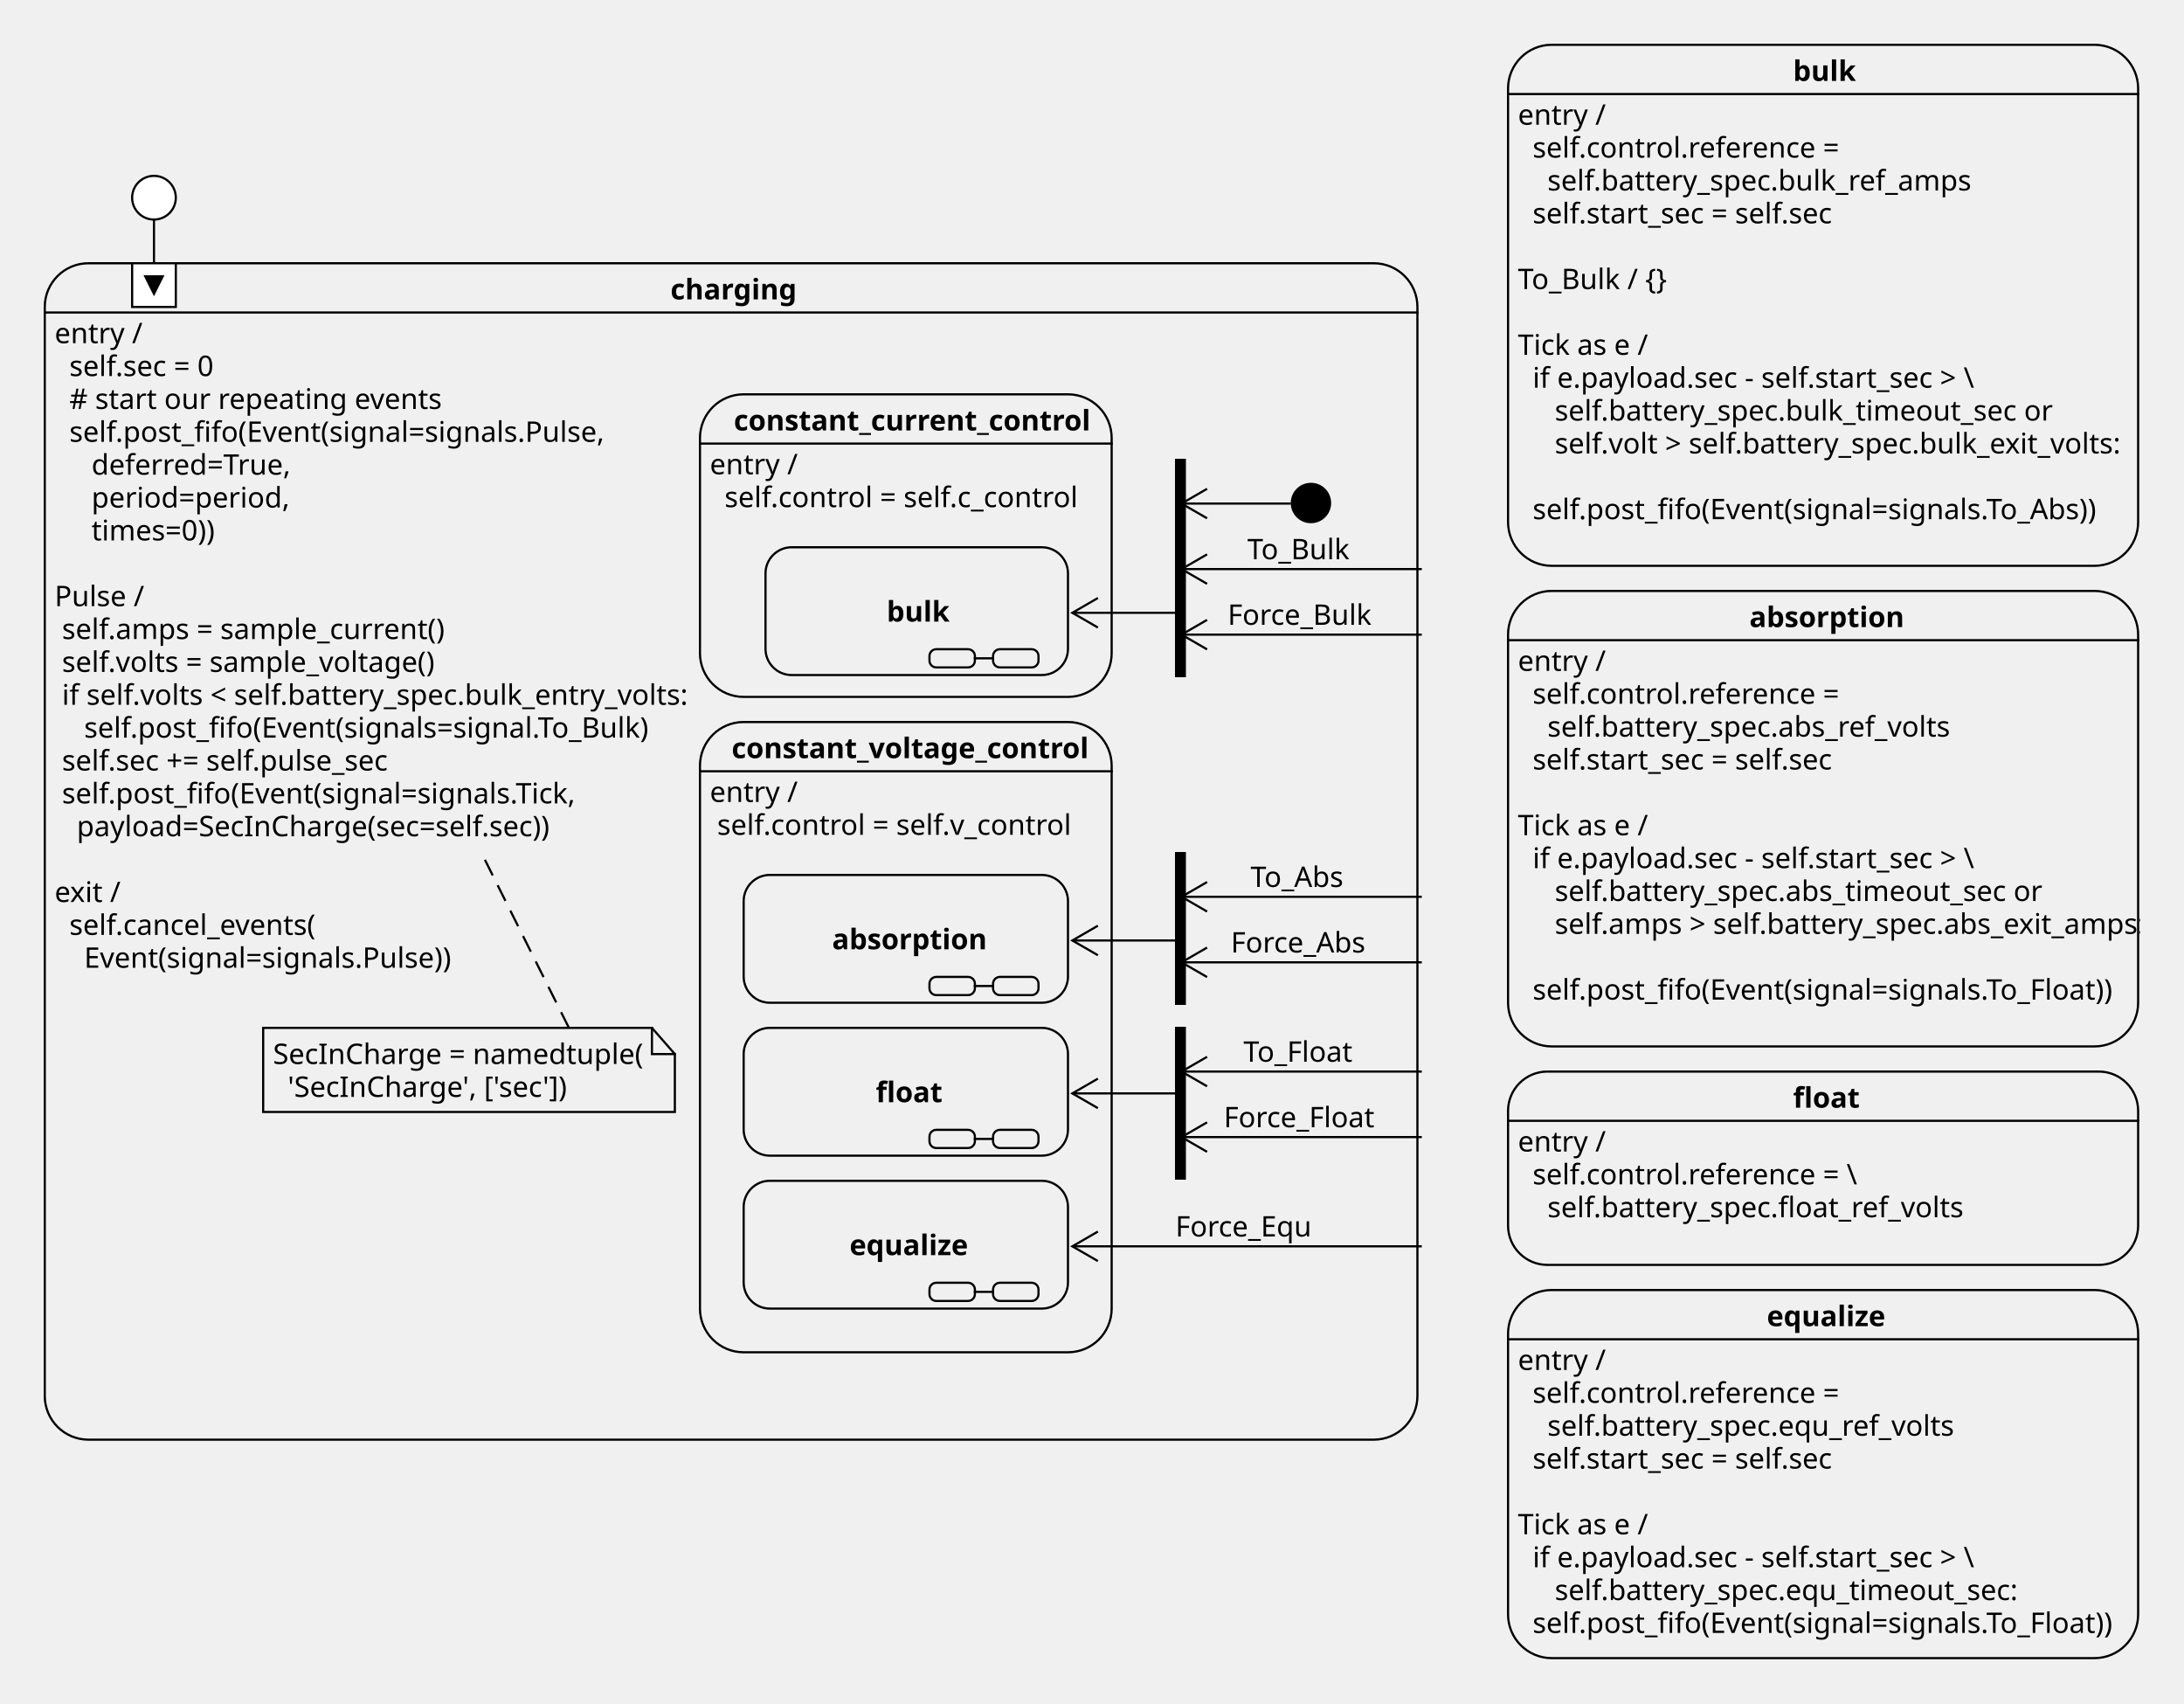
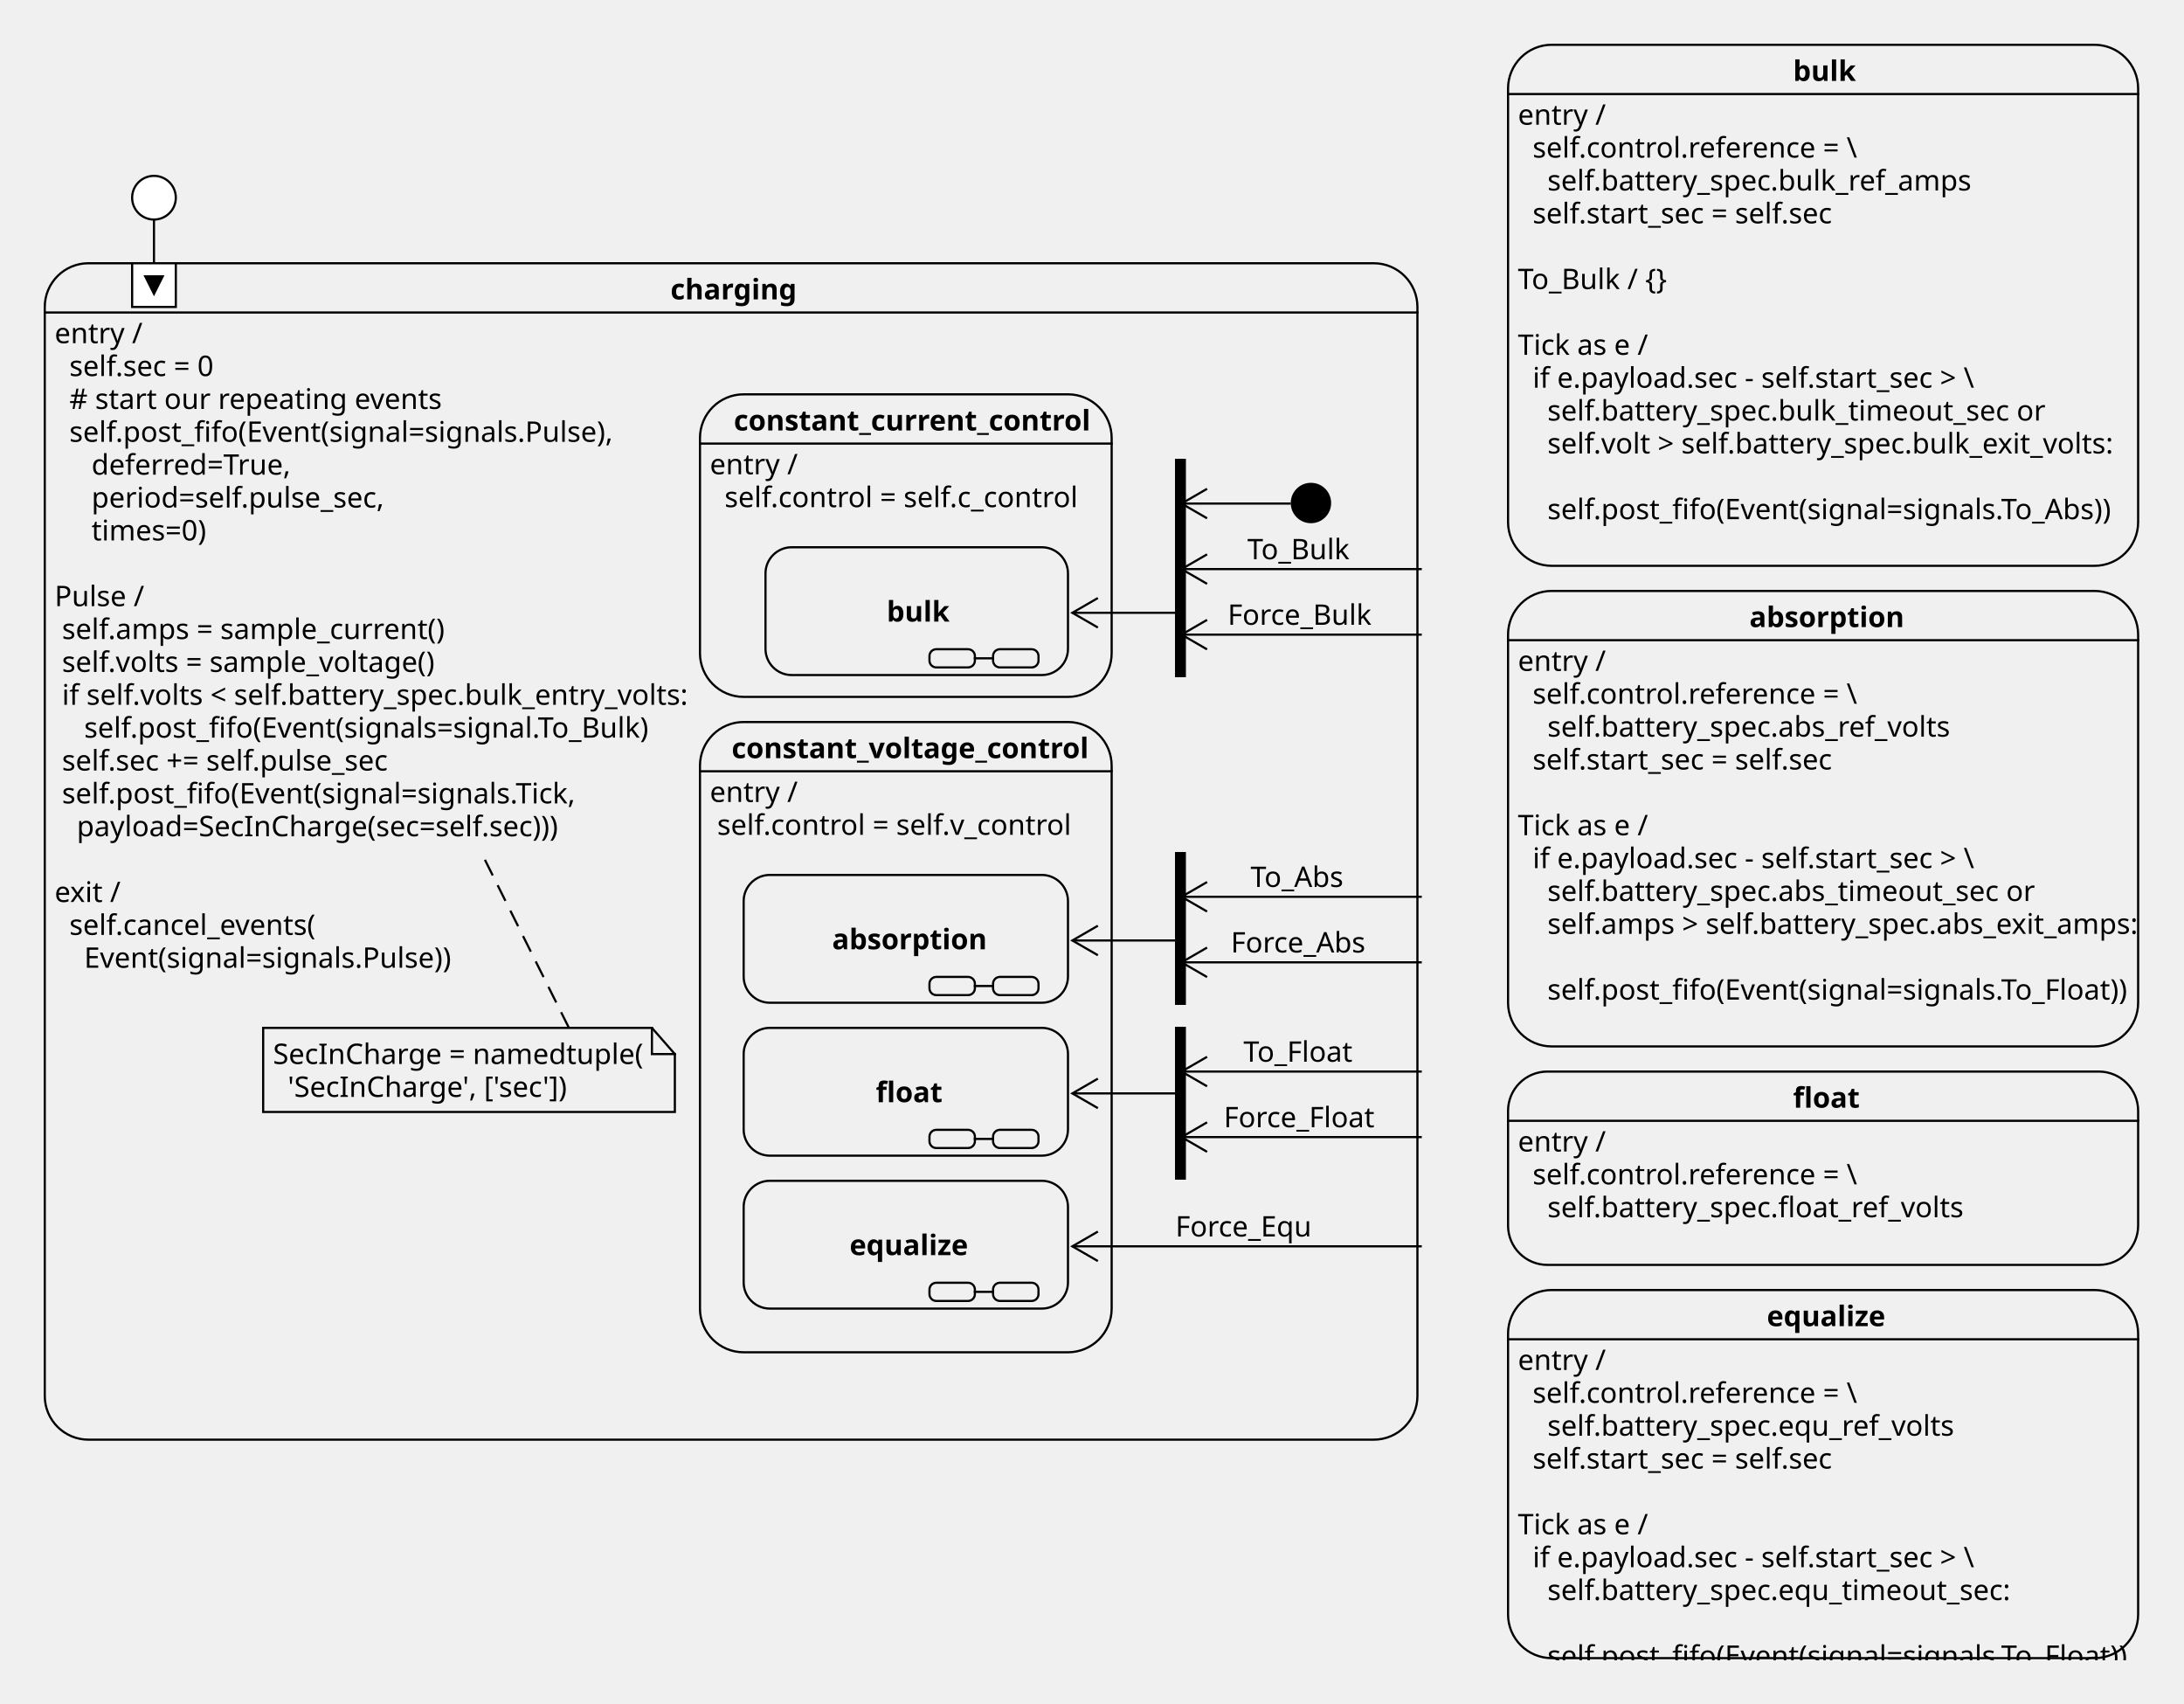
<svg xmlns="http://www.w3.org/2000/svg" fill-opacity="1" color-rendering="auto" color-interpolation="auto" text-rendering="auto" stroke="black" stroke-linecap="square" width="1000" stroke-miterlimit="10" shape-rendering="auto" stroke-opacity="1" fill="black" stroke-dasharray="none" font-weight="normal" stroke-width="1" viewBox="-20 -20 1000 780" height="780" font-family="'Dialog'" font-style="normal" stroke-linejoin="miter" font-size="12px" stroke-dashoffset="0" image-rendering="auto">
  <defs id="genericDefs" />
  <g>
    <defs id="defs1">
      <clipPath clipPathUnits="userSpaceOnUse" id="clipPath1">
        <path d="M0 0 L2147483647 0 L2147483647 2147483647 L0 2147483647 L0 0 Z" />
      </clipPath>
      <clipPath clipPathUnits="userSpaceOnUse" id="clipPath2">
        <path d="M0 0 L0 170 L290 170 L290 0 Z" />
      </clipPath>
      <clipPath clipPathUnits="userSpaceOnUse" id="clipPath3">
        <path d="M0 0 L0 90 L290 90 L290 0 Z" />
      </clipPath>
      <clipPath clipPathUnits="userSpaceOnUse" id="clipPath4">
        <path d="M0 0 L0 210 L290 210 L290 0 Z" />
      </clipPath>
      <clipPath clipPathUnits="userSpaceOnUse" id="clipPath5">
        <path d="M0 0 L0 240 L290 240 L290 0 Z" />
      </clipPath>
      <clipPath clipPathUnits="userSpaceOnUse" id="clipPath6">
        <path d="M0 0 L0 60 L150 60 L150 0 Z" />
      </clipPath>
      <clipPath clipPathUnits="userSpaceOnUse" id="clipPath7">
        <path d="M0 0 L0 60 L140 60 L140 0 Z" />
      </clipPath>
      <clipPath clipPathUnits="userSpaceOnUse" id="clipPath8">
        <path d="M0 0 L0 290 L190 290 L190 0 Z" />
      </clipPath>
      <clipPath clipPathUnits="userSpaceOnUse" id="clipPath9">
        <path d="M0 0 L0 140 L190 140 L190 0 Z" />
      </clipPath>
      <clipPath clipPathUnits="userSpaceOnUse" id="clipPath10">
        <path d="M0 0 L0 540 L630 540 L630 0 Z" />
      </clipPath>
      <clipPath clipPathUnits="userSpaceOnUse" id="clipPath11">
        <path d="M0 0 L0 110 L70 110 L70 0 Z" />
      </clipPath>
      <clipPath clipPathUnits="userSpaceOnUse" id="clipPath12">
        <path d="M0 0 L0 40 L190 40 L190 0 Z" />
      </clipPath>
      <clipPath clipPathUnits="userSpaceOnUse" id="clipPath13">
        <path d="M0 0 L0 30 L80 30 L80 0 Z" />
      </clipPath>
      <clipPath clipPathUnits="userSpaceOnUse" id="clipPath14">
        <path d="M0 0 L0 70 L20 70 L20 0 Z" />
      </clipPath>
      <clipPath clipPathUnits="userSpaceOnUse" id="clipPath15">
        <path d="M0 0 L0 100 L20 100 L20 0 Z" />
      </clipPath>
      <clipPath clipPathUnits="userSpaceOnUse" id="clipPath16">
        <path d="M0 0 L0 40 L140 40 L140 0 Z" />
      </clipPath>
      <clipPath clipPathUnits="userSpaceOnUse" id="clipPath17">
        <path d="M0 0 L0 70 L30 70 L30 0 Z" />
      </clipPath>
      <clipPath clipPathUnits="userSpaceOnUse" id="clipPath18">
        <path d="M0 0 L0 20 L20 20 L20 0 Z" />
      </clipPath>
    </defs>
    <g fill="rgb(255,255,255)" fill-opacity="0" transform="translate(670,570)" stroke-opacity="0" stroke="rgb(255,255,255)">
      <rect x="0.5" y="0.5" clip-path="url(#clipPath2)" width="288.5" rx="20" ry="20" height="168.5" stroke="none" />
    </g>
    <g transform="translate(670,570)">
      <rect x="0.5" y="0.5" clip-path="url(#clipPath2)" fill="none" width="288.5" rx="20" ry="20" height="168.5" />
      <text x="119" font-size="13px" y="17.047" clip-path="url(#clipPath2)" font-family="sans-serif" stroke="none" font-weight="bold" xml:space="preserve">equalize</text>
      <path fill="none" d="M1 23.047 L289 23.047" clip-path="url(#clipPath2)" />
      <text x="5" font-size="13px" y="37.094" clip-path="url(#clipPath2)" font-family="sans-serif" stroke="none" xml:space="preserve">entry /</text>
-       <text x="5" font-size="13px" y="52.141" clip-path="url(#clipPath2)" font-family="sans-serif" stroke="none" xml:space="preserve">  self.control.reference =</text>
+       <text x="5" font-size="13px" y="52.141" clip-path="url(#clipPath2)" font-family="sans-serif" stroke="none" xml:space="preserve">  self.control.reference = \</text>
      <text x="5" font-size="13px" y="67.188" clip-path="url(#clipPath2)" font-family="sans-serif" stroke="none" xml:space="preserve">    self.battery_spec.equ_ref_volts</text>
      <text x="5" font-size="13px" y="82.234" clip-path="url(#clipPath2)" font-family="sans-serif" stroke="none" xml:space="preserve">  self.start_sec = self.sec</text>
      <text x="5" font-size="13px" y="112.328" clip-path="url(#clipPath2)" font-family="sans-serif" stroke="none" xml:space="preserve">Tick as e /</text>
      <text x="5" font-size="13px" y="127.375" clip-path="url(#clipPath2)" font-family="sans-serif" stroke="none" xml:space="preserve">  if e.payload.sec - self.start_sec &gt; \</text>
-       <text x="5" font-size="13px" y="142.422" clip-path="url(#clipPath2)" font-family="sans-serif" stroke="none" xml:space="preserve">     self.battery_spec.equ_timeout_sec:</text>
-       <text x="5" font-size="13px" y="157.469" clip-path="url(#clipPath2)" font-family="sans-serif" stroke="none" xml:space="preserve">  self.post_fifo(Event(signal=signals.To_Float))</text>
-       <text x="5" font-size="13px" y="172.516" clip-path="url(#clipPath2)" font-family="sans-serif" stroke="none" xml:space="preserve">	  </text>
+       <text x="5" font-size="13px" y="142.422" clip-path="url(#clipPath2)" font-family="sans-serif" stroke="none" xml:space="preserve">    self.battery_spec.equ_timeout_sec:</text>
+       <text x="5" font-size="13px" y="157.469" clip-path="url(#clipPath2)" font-family="sans-serif" stroke="none" xml:space="preserve">     </text>
+       <text x="5" font-size="13px" y="172.516" clip-path="url(#clipPath2)" font-family="sans-serif" stroke="none" xml:space="preserve">    self.post_fifo(Event(signal=signals.To_Float))</text>
+       <text x="5" font-size="13px" y="187.562" clip-path="url(#clipPath2)" font-family="sans-serif" stroke="none" xml:space="preserve">	  </text>
    </g>
    <g fill="rgb(255,255,255)" fill-opacity="0" transform="translate(670,470)" stroke-opacity="0" stroke="rgb(255,255,255)">
      <rect x="0.5" y="0.5" clip-path="url(#clipPath3)" width="288.5" rx="18" ry="18" height="88.5" stroke="none" />
    </g>
    <g transform="translate(670,470)">
      <rect x="0.5" y="0.5" clip-path="url(#clipPath3)" fill="none" width="288.5" rx="18" ry="18" height="88.5" />
      <text x="131" font-size="13px" y="17.047" clip-path="url(#clipPath3)" font-family="sans-serif" stroke="none" font-weight="bold" xml:space="preserve">float</text>
      <path fill="none" d="M1 23.047 L289 23.047" clip-path="url(#clipPath3)" />
      <text x="5" font-size="13px" y="37.094" clip-path="url(#clipPath3)" font-family="sans-serif" stroke="none" xml:space="preserve">entry /</text>
      <text x="5" font-size="13px" y="52.141" clip-path="url(#clipPath3)" font-family="sans-serif" stroke="none" xml:space="preserve">  self.control.reference = \</text>
      <text x="5" font-size="13px" y="67.188" clip-path="url(#clipPath3)" font-family="sans-serif" stroke="none" xml:space="preserve">    self.battery_spec.float_ref_volts</text>
      <text x="5" font-size="13px" y="82.234" clip-path="url(#clipPath3)" font-family="sans-serif" stroke="none" xml:space="preserve">  </text>
    </g>
    <g fill="rgb(255,255,255)" fill-opacity="0" transform="translate(670,250)" stroke-opacity="0" stroke="rgb(255,255,255)">
      <rect x="0.5" y="0.5" clip-path="url(#clipPath4)" width="288.5" rx="20" ry="20" height="208.5" stroke="none" />
    </g>
    <g transform="translate(670,250)">
      <rect x="0.5" y="0.5" clip-path="url(#clipPath4)" fill="none" width="288.5" rx="20" ry="20" height="208.5" />
      <text x="111" font-size="13px" y="17.047" clip-path="url(#clipPath4)" font-family="sans-serif" stroke="none" font-weight="bold" xml:space="preserve">absorption</text>
      <path fill="none" d="M1 23.047 L289 23.047" clip-path="url(#clipPath4)" />
      <text x="5" font-size="13px" y="37.094" clip-path="url(#clipPath4)" font-family="sans-serif" stroke="none" xml:space="preserve">entry /</text>
-       <text x="5" font-size="13px" y="52.141" clip-path="url(#clipPath4)" font-family="sans-serif" stroke="none" xml:space="preserve">  self.control.reference =</text>
+       <text x="5" font-size="13px" y="52.141" clip-path="url(#clipPath4)" font-family="sans-serif" stroke="none" xml:space="preserve">  self.control.reference = \</text>
      <text x="5" font-size="13px" y="67.188" clip-path="url(#clipPath4)" font-family="sans-serif" stroke="none" xml:space="preserve">    self.battery_spec.abs_ref_volts</text>
      <text x="5" font-size="13px" y="82.234" clip-path="url(#clipPath4)" font-family="sans-serif" stroke="none" xml:space="preserve">  self.start_sec = self.sec</text>
      <text x="5" font-size="13px" y="112.328" clip-path="url(#clipPath4)" font-family="sans-serif" stroke="none" xml:space="preserve">Tick as e /</text>
      <text x="5" font-size="13px" y="127.375" clip-path="url(#clipPath4)" font-family="sans-serif" stroke="none" xml:space="preserve">  if e.payload.sec - self.start_sec &gt; \</text>
-       <text x="5" font-size="13px" y="142.422" clip-path="url(#clipPath4)" font-family="sans-serif" stroke="none" xml:space="preserve">     self.battery_spec.abs_timeout_sec or</text>
-       <text x="5" font-size="13px" y="157.469" clip-path="url(#clipPath4)" font-family="sans-serif" stroke="none" xml:space="preserve">     self.amps &gt; self.battery_spec.abs_exit_amps:</text>
+       <text x="5" font-size="13px" y="142.422" clip-path="url(#clipPath4)" font-family="sans-serif" stroke="none" xml:space="preserve">    self.battery_spec.abs_timeout_sec or</text>
+       <text x="5" font-size="13px" y="157.469" clip-path="url(#clipPath4)" font-family="sans-serif" stroke="none" xml:space="preserve">    self.amps &gt; self.battery_spec.abs_exit_amps:</text>
      <text x="5" font-size="13px" y="172.516" clip-path="url(#clipPath4)" font-family="sans-serif" stroke="none" xml:space="preserve">     </text>
-       <text x="5" font-size="13px" y="187.562" clip-path="url(#clipPath4)" font-family="sans-serif" stroke="none" xml:space="preserve">  self.post_fifo(Event(signal=signals.To_Float))</text>
+       <text x="5" font-size="13px" y="187.562" clip-path="url(#clipPath4)" font-family="sans-serif" stroke="none" xml:space="preserve">    self.post_fifo(Event(signal=signals.To_Float))</text>
      <text x="5" font-size="13px" y="202.609" clip-path="url(#clipPath4)" font-family="sans-serif" stroke="none" xml:space="preserve">	  </text>
    </g>
    <g fill="rgb(255,255,255)" fill-opacity="0" transform="translate(670,0)" stroke-opacity="0" stroke="rgb(255,255,255)">
      <rect x="0.5" y="0.5" clip-path="url(#clipPath5)" width="288.5" rx="20" ry="20" height="238.5" stroke="none" />
    </g>
    <g transform="translate(670,0)">
      <rect x="0.5" y="0.5" clip-path="url(#clipPath5)" fill="none" width="288.5" rx="20" ry="20" height="238.5" />
      <text x="131" font-size="13px" y="17.047" clip-path="url(#clipPath5)" font-family="sans-serif" stroke="none" font-weight="bold" xml:space="preserve">bulk</text>
      <path fill="none" d="M1 23.047 L289 23.047" clip-path="url(#clipPath5)" />
      <text x="5" font-size="13px" y="37.094" clip-path="url(#clipPath5)" font-family="sans-serif" stroke="none" xml:space="preserve">entry /</text>
-       <text x="5" font-size="13px" y="52.141" clip-path="url(#clipPath5)" font-family="sans-serif" stroke="none" xml:space="preserve">  self.control.reference =</text>
+       <text x="5" font-size="13px" y="52.141" clip-path="url(#clipPath5)" font-family="sans-serif" stroke="none" xml:space="preserve">  self.control.reference = \</text>
      <text x="5" font-size="13px" y="67.188" clip-path="url(#clipPath5)" font-family="sans-serif" stroke="none" xml:space="preserve">    self.battery_spec.bulk_ref_amps</text>
      <text x="5" font-size="13px" y="82.234" clip-path="url(#clipPath5)" font-family="sans-serif" stroke="none" xml:space="preserve">  self.start_sec = self.sec</text>
      <text x="5" font-size="13px" y="112.328" clip-path="url(#clipPath5)" font-family="sans-serif" stroke="none" xml:space="preserve">To_Bulk / {}</text>
      <text x="5" font-size="13px" y="142.422" clip-path="url(#clipPath5)" font-family="sans-serif" stroke="none" xml:space="preserve">Tick as e /</text>
      <text x="5" font-size="13px" y="157.469" clip-path="url(#clipPath5)" font-family="sans-serif" stroke="none" xml:space="preserve">  if e.payload.sec - self.start_sec &gt; \</text>
-       <text x="5" font-size="13px" y="172.516" clip-path="url(#clipPath5)" font-family="sans-serif" stroke="none" xml:space="preserve">     self.battery_spec.bulk_timeout_sec or</text>
-       <text x="5" font-size="13px" y="187.562" clip-path="url(#clipPath5)" font-family="sans-serif" stroke="none" xml:space="preserve">     self.volt &gt; self.battery_spec.bulk_exit_volts:</text>
+       <text x="5" font-size="13px" y="172.516" clip-path="url(#clipPath5)" font-family="sans-serif" stroke="none" xml:space="preserve">    self.battery_spec.bulk_timeout_sec or</text>
+       <text x="5" font-size="13px" y="187.562" clip-path="url(#clipPath5)" font-family="sans-serif" stroke="none" xml:space="preserve">    self.volt &gt; self.battery_spec.bulk_exit_volts:</text>
      <text x="5" font-size="13px" y="202.609" clip-path="url(#clipPath5)" font-family="sans-serif" stroke="none" xml:space="preserve">     </text>
-       <text x="5" font-size="13px" y="217.656" clip-path="url(#clipPath5)" font-family="sans-serif" stroke="none" xml:space="preserve">  self.post_fifo(Event(signal=signals.To_Abs))</text>
+       <text x="5" font-size="13px" y="217.656" clip-path="url(#clipPath5)" font-family="sans-serif" stroke="none" xml:space="preserve">    self.post_fifo(Event(signal=signals.To_Abs))</text>
      <text x="5" font-size="13px" y="232.703" clip-path="url(#clipPath5)" font-family="sans-serif" stroke="none" xml:space="preserve">	  </text>
    </g>
    <g fill="rgb(255,255,255)" fill-opacity="0" transform="translate(320,520)" stroke-opacity="0" stroke="rgb(255,255,255)">
      <rect x="0.5" y="0.5" clip-path="url(#clipPath6)" width="148.5" rx="12" ry="12" height="58.5" stroke="none" />
    </g>
    <g transform="translate(320,520)">
      <rect x="0.5" y="0.5" clip-path="url(#clipPath6)" fill="none" width="148.5" rx="12" ry="12" height="58.5" />
      <text x="49" font-size="13px" y="34.523" clip-path="url(#clipPath6)" font-family="sans-serif" stroke="none" font-weight="bold" xml:space="preserve">equalize</text>
    </g>
    <g font-size="13px" transform="translate(320,520)" fill-opacity="0" fill="rgb(255,255,255)" font-family="sans-serif" stroke="rgb(255,255,255)" stroke-opacity="0">
      <rect x="114.7" y="47.18" clip-path="url(#clipPath6)" width="20.8" rx="3.12" ry="3.12" height="8.32" stroke="none" />
    </g>
    <g font-family="sans-serif" font-size="13px" transform="translate(320,520)">
      <rect x="114.7" y="47.18" clip-path="url(#clipPath6)" fill="none" width="20.8" rx="3.12" ry="3.12" height="8.32" />
    </g>
    <g font-size="13px" transform="translate(320,520)" fill-opacity="0" fill="rgb(255,255,255)" font-family="sans-serif" stroke="rgb(255,255,255)" stroke-opacity="0">
      <rect x="85.58" y="47.18" clip-path="url(#clipPath6)" width="20.8" rx="3.12" ry="3.12" height="8.32" stroke="none" />
    </g>
    <g font-family="sans-serif" font-size="13px" transform="translate(320,520)">
      <rect x="85.58" y="47.18" clip-path="url(#clipPath6)" fill="none" width="20.8" rx="3.12" ry="3.12" height="8.32" />
      <path fill="none" d="M106.38 51.34 L114.7 51.34" clip-path="url(#clipPath6)" />
    </g>
    <g fill="rgb(255,255,255)" fill-opacity="0" transform="translate(320,450)" stroke-opacity="0" stroke="rgb(255,255,255)">
      <rect x="0.5" y="0.5" clip-path="url(#clipPath6)" width="148.5" rx="12" ry="12" height="58.5" stroke="none" />
    </g>
    <g transform="translate(320,450)">
      <rect x="0.5" y="0.5" clip-path="url(#clipPath6)" fill="none" width="148.5" rx="12" ry="12" height="58.5" />
      <text x="61" font-size="13px" y="34.523" clip-path="url(#clipPath6)" font-family="sans-serif" stroke="none" font-weight="bold" xml:space="preserve">float</text>
    </g>
    <g font-size="13px" transform="translate(320,450)" fill-opacity="0" fill="rgb(255,255,255)" font-family="sans-serif" stroke="rgb(255,255,255)" stroke-opacity="0">
      <rect x="114.7" y="47.18" clip-path="url(#clipPath6)" width="20.8" rx="3.12" ry="3.12" height="8.32" stroke="none" />
    </g>
    <g font-family="sans-serif" font-size="13px" transform="translate(320,450)">
      <rect x="114.7" y="47.18" clip-path="url(#clipPath6)" fill="none" width="20.8" rx="3.12" ry="3.12" height="8.32" />
    </g>
    <g font-size="13px" transform="translate(320,450)" fill-opacity="0" fill="rgb(255,255,255)" font-family="sans-serif" stroke="rgb(255,255,255)" stroke-opacity="0">
      <rect x="85.58" y="47.18" clip-path="url(#clipPath6)" width="20.8" rx="3.12" ry="3.12" height="8.32" stroke="none" />
    </g>
    <g font-family="sans-serif" font-size="13px" transform="translate(320,450)">
      <rect x="85.58" y="47.18" clip-path="url(#clipPath6)" fill="none" width="20.8" rx="3.12" ry="3.12" height="8.32" />
      <path fill="none" d="M106.38 51.34 L114.7 51.34" clip-path="url(#clipPath6)" />
    </g>
    <g fill="rgb(255,255,255)" fill-opacity="0" transform="translate(320,380)" stroke-opacity="0" stroke="rgb(255,255,255)">
      <rect x="0.5" y="0.5" clip-path="url(#clipPath6)" width="148.5" rx="12" ry="12" height="58.5" stroke="none" />
    </g>
    <g transform="translate(320,380)">
      <rect x="0.5" y="0.5" clip-path="url(#clipPath6)" fill="none" width="148.5" rx="12" ry="12" height="58.5" />
      <text x="41" font-size="13px" y="34.523" clip-path="url(#clipPath6)" font-family="sans-serif" stroke="none" font-weight="bold" xml:space="preserve">absorption</text>
    </g>
    <g font-size="13px" transform="translate(320,380)" fill-opacity="0" fill="rgb(255,255,255)" font-family="sans-serif" stroke="rgb(255,255,255)" stroke-opacity="0">
      <rect x="114.7" y="47.18" clip-path="url(#clipPath6)" width="20.8" rx="3.12" ry="3.12" height="8.32" stroke="none" />
    </g>
    <g font-family="sans-serif" font-size="13px" transform="translate(320,380)">
      <rect x="114.7" y="47.18" clip-path="url(#clipPath6)" fill="none" width="20.8" rx="3.12" ry="3.12" height="8.32" />
    </g>
    <g font-size="13px" transform="translate(320,380)" fill-opacity="0" fill="rgb(255,255,255)" font-family="sans-serif" stroke="rgb(255,255,255)" stroke-opacity="0">
      <rect x="85.58" y="47.18" clip-path="url(#clipPath6)" width="20.8" rx="3.12" ry="3.12" height="8.32" stroke="none" />
    </g>
    <g font-family="sans-serif" font-size="13px" transform="translate(320,380)">
      <rect x="85.58" y="47.18" clip-path="url(#clipPath6)" fill="none" width="20.8" rx="3.12" ry="3.12" height="8.32" />
      <path fill="none" d="M106.38 51.34 L114.7 51.34" clip-path="url(#clipPath6)" />
    </g>
    <g fill="rgb(255,255,255)" fill-opacity="0" transform="translate(330,230)" stroke-opacity="0" stroke="rgb(255,255,255)">
      <rect x="0.5" y="0.5" clip-path="url(#clipPath7)" width="138.5" rx="12" ry="12" height="58.5" stroke="none" />
    </g>
    <g transform="translate(330,230)">
      <rect x="0.5" y="0.5" clip-path="url(#clipPath7)" fill="none" width="138.5" rx="12" ry="12" height="58.5" />
      <text x="56" font-size="13px" y="34.523" clip-path="url(#clipPath7)" font-family="sans-serif" stroke="none" font-weight="bold" xml:space="preserve">bulk</text>
    </g>
    <g font-size="13px" transform="translate(330,230)" fill-opacity="0" fill="rgb(255,255,255)" font-family="sans-serif" stroke="rgb(255,255,255)" stroke-opacity="0">
      <rect x="104.7" y="47.18" clip-path="url(#clipPath7)" width="20.8" rx="3.12" ry="3.12" height="8.32" stroke="none" />
    </g>
    <g font-family="sans-serif" font-size="13px" transform="translate(330,230)">
      <rect x="104.7" y="47.18" clip-path="url(#clipPath7)" fill="none" width="20.8" rx="3.12" ry="3.12" height="8.32" />
    </g>
    <g font-size="13px" transform="translate(330,230)" fill-opacity="0" fill="rgb(255,255,255)" font-family="sans-serif" stroke="rgb(255,255,255)" stroke-opacity="0">
      <rect x="75.58" y="47.18" clip-path="url(#clipPath7)" width="20.8" rx="3.12" ry="3.12" height="8.32" stroke="none" />
    </g>
    <g font-family="sans-serif" font-size="13px" transform="translate(330,230)">
      <rect x="75.58" y="47.18" clip-path="url(#clipPath7)" fill="none" width="20.8" rx="3.12" ry="3.12" height="8.32" />
      <path fill="none" d="M96.38 51.34 L104.7 51.34" clip-path="url(#clipPath7)" />
    </g>
    <g fill="rgb(255,255,255)" fill-opacity="0" transform="translate(300,310)" stroke-opacity="0" stroke="rgb(255,255,255)">
      <rect x="0.5" y="0.5" clip-path="url(#clipPath8)" width="188.5" rx="20" ry="20" height="288.5" stroke="none" />
    </g>
    <g transform="translate(300,310)">
      <rect x="0.5" y="0.5" clip-path="url(#clipPath8)" fill="none" width="188.5" rx="20" ry="20" height="288.5" />
      <text x="15" font-size="13px" y="17.047" clip-path="url(#clipPath8)" font-family="sans-serif" stroke="none" font-weight="bold" xml:space="preserve">constant_voltage_control</text>
      <path fill="none" d="M1 23.047 L189 23.047" clip-path="url(#clipPath8)" />
      <text x="5" font-size="13px" y="37.094" clip-path="url(#clipPath8)" font-family="sans-serif" stroke="none" xml:space="preserve">entry /</text>
      <text x="5" font-size="13px" y="52.141" clip-path="url(#clipPath8)" font-family="sans-serif" stroke="none" xml:space="preserve">	self.control = self.v_control</text>
    </g>
    <g fill="rgb(255,255,255)" fill-opacity="0" transform="translate(300,160)" stroke-opacity="0" stroke="rgb(255,255,255)">
      <rect x="0.5" y="0.5" clip-path="url(#clipPath9)" width="188.5" rx="20" ry="20" height="138.5" stroke="none" />
    </g>
    <g transform="translate(300,160)">
      <rect x="0.5" y="0.5" clip-path="url(#clipPath9)" fill="none" width="188.5" rx="20" ry="20" height="138.5" />
      <text x="16" font-size="13px" y="17.047" clip-path="url(#clipPath9)" font-family="sans-serif" stroke="none" font-weight="bold" xml:space="preserve">constant_current_control</text>
      <path fill="none" d="M1 23.047 L189 23.047" clip-path="url(#clipPath9)" />
      <text x="5" font-size="13px" y="37.094" clip-path="url(#clipPath9)" font-family="sans-serif" stroke="none" xml:space="preserve">entry /</text>
      <text x="5" font-size="13px" y="52.141" clip-path="url(#clipPath9)" font-family="sans-serif" stroke="none" xml:space="preserve">  self.control = self.c_control</text>
    </g>
    <g fill="rgb(255,255,255)" fill-opacity="0" transform="translate(0,100)" stroke-opacity="0" stroke="rgb(255,255,255)">
      <rect x="0.5" y="0.5" clip-path="url(#clipPath10)" width="628.5" rx="20" ry="20" height="538.5" stroke="none" />
    </g>
    <g transform="translate(0,100)">
      <rect x="0.5" y="0.5" clip-path="url(#clipPath10)" fill="none" width="628.5" rx="20" ry="20" height="538.5" />
      <text x="287" font-size="13px" y="17.047" clip-path="url(#clipPath10)" font-family="sans-serif" stroke="none" font-weight="bold" xml:space="preserve">charging</text>
      <path fill="none" d="M1 23.047 L629 23.047" clip-path="url(#clipPath10)" />
      <text x="5" font-size="13px" y="37.094" clip-path="url(#clipPath10)" font-family="sans-serif" stroke="none" xml:space="preserve">entry /</text>
      <text x="5" font-size="13px" y="52.141" clip-path="url(#clipPath10)" font-family="sans-serif" stroke="none" xml:space="preserve">  self.sec = 0</text>
      <text x="5" font-size="13px" y="67.188" clip-path="url(#clipPath10)" font-family="sans-serif" stroke="none" xml:space="preserve">  # start our repeating events</text>
-       <text x="5" font-size="13px" y="82.234" clip-path="url(#clipPath10)" font-family="sans-serif" stroke="none" xml:space="preserve">  self.post_fifo(Event(signal=signals.Pulse, </text>
+       <text x="5" font-size="13px" y="82.234" clip-path="url(#clipPath10)" font-family="sans-serif" stroke="none" xml:space="preserve">  self.post_fifo(Event(signal=signals.Pulse), </text>
      <text x="5" font-size="13px" y="97.281" clip-path="url(#clipPath10)" font-family="sans-serif" stroke="none" xml:space="preserve">     deferred=True, </text>
-       <text x="5" font-size="13px" y="112.328" clip-path="url(#clipPath10)" font-family="sans-serif" stroke="none" xml:space="preserve">     period=period,</text>
-       <text x="5" font-size="13px" y="127.375" clip-path="url(#clipPath10)" font-family="sans-serif" stroke="none" xml:space="preserve">     times=0))</text>
+       <text x="5" font-size="13px" y="112.328" clip-path="url(#clipPath10)" font-family="sans-serif" stroke="none" xml:space="preserve">     period=self.pulse_sec,</text>
+       <text x="5" font-size="13px" y="127.375" clip-path="url(#clipPath10)" font-family="sans-serif" stroke="none" xml:space="preserve">     times=0)</text>
      <text x="5" font-size="13px" y="142.422" clip-path="url(#clipPath10)" font-family="sans-serif" stroke="none" xml:space="preserve">  </text>
      <text x="5" font-size="13px" y="157.469" clip-path="url(#clipPath10)" font-family="sans-serif" stroke="none" xml:space="preserve">Pulse /</text>
      <text x="5" font-size="13px" y="172.516" clip-path="url(#clipPath10)" font-family="sans-serif" stroke="none" xml:space="preserve"> self.amps = sample_current()</text>
      <text x="5" font-size="13px" y="187.562" clip-path="url(#clipPath10)" font-family="sans-serif" stroke="none" xml:space="preserve"> self.volts = sample_voltage()</text>
      <text x="5" font-size="13px" y="202.609" clip-path="url(#clipPath10)" font-family="sans-serif" stroke="none" xml:space="preserve"> if self.volts &lt; self.battery_spec.bulk_entry_volts:</text>
      <text x="5" font-size="13px" y="217.656" clip-path="url(#clipPath10)" font-family="sans-serif" stroke="none" xml:space="preserve">    self.post_fifo(Event(signals=signal.To_Bulk)</text>
      <text x="5" font-size="13px" y="232.703" clip-path="url(#clipPath10)" font-family="sans-serif" stroke="none" xml:space="preserve"> self.sec += self.pulse_sec</text>
      <text x="5" font-size="13px" y="247.75" clip-path="url(#clipPath10)" font-family="sans-serif" stroke="none" xml:space="preserve"> self.post_fifo(Event(signal=signals.Tick,</text>
-       <text x="5" font-size="13px" y="262.797" clip-path="url(#clipPath10)" font-family="sans-serif" stroke="none" xml:space="preserve">   payload=SecInCharge(sec=self.sec))</text>
+       <text x="5" font-size="13px" y="262.797" clip-path="url(#clipPath10)" font-family="sans-serif" stroke="none" xml:space="preserve">   payload=SecInCharge(sec=self.sec)))</text>
      <text x="5" font-size="13px" y="292.891" clip-path="url(#clipPath10)" font-family="sans-serif" stroke="none" xml:space="preserve">exit /</text>
      <text x="5" font-size="13px" y="307.938" clip-path="url(#clipPath10)" font-family="sans-serif" stroke="none" xml:space="preserve">  self.cancel_events(</text>
      <text x="5" font-size="13px" y="322.984" clip-path="url(#clipPath10)" font-family="sans-serif" stroke="none" xml:space="preserve">    Event(signal=signals.Pulse))</text>
    </g>
    <g stroke-dasharray="8,5" stroke-miterlimit="5" transform="translate(190,360)" stroke-linecap="butt">
      <path fill="none" d="M50.5 90.5 L10.5 10.5" clip-path="url(#clipPath11)" />
    </g>
    <g fill="rgb(255,255,255)" fill-opacity="0" transform="translate(100,450)" stroke-opacity="0" stroke="rgb(255,255,255)">
      <path d="M0.5 0.5 L178.5 0.5 L189 12.5 L189 39 L0.5 39 Z" stroke="none" clip-path="url(#clipPath12)" />
    </g>
    <g transform="translate(100,450)">
      <path fill="none" d="M0.5 0.5 L178.5 0.5 L189 12.5 L189 39 L0.5 39 Z" clip-path="url(#clipPath12)" />
      <path fill="none" d="M178.5 0.5 L178.5 12.5 L189 12.5" clip-path="url(#clipPath12)" />
      <text x="5" font-size="13px" y="17.047" clip-path="url(#clipPath12)" font-family="sans-serif" stroke="none" xml:space="preserve">SecInCharge = namedtuple(</text>
      <text x="5" font-size="13px" y="32.094" clip-path="url(#clipPath12)" font-family="sans-serif" stroke="none" xml:space="preserve">  'SecInCharge', ['sec'])</text>
    </g>
    <g transform="translate(460,400)">
      <path fill="none" d="M60.5 10.5 L11.5 10.5" clip-path="url(#clipPath13)" />
      <path fill="none" d="M22.258 4 L11 10.5 L22.258 17" clip-path="url(#clipPath13)" />
    </g>
    <g transform="translate(460,470)">
      <path fill="none" d="M60.5 10.5 L11.5 10.5" clip-path="url(#clipPath13)" />
      <path fill="none" d="M22.258 4 L11 10.5 L22.258 17" clip-path="url(#clipPath13)" />
    </g>
    <g transform="translate(460,250)">
      <path fill="none" d="M60.5 10.5 L11.5 10.5" clip-path="url(#clipPath13)" />
      <path fill="none" d="M22.258 4 L11 10.5 L22.258 17" clip-path="url(#clipPath13)" />
    </g>
    <g stroke-width="5" transform="translate(510,450)">
      <path fill="none" d="M10.5 0.5 L10.5 69" clip-path="url(#clipPath14)" />
    </g>
    <g stroke-width="5" transform="translate(510,370)">
      <path fill="none" d="M10.5 0.5 L10.5 69" clip-path="url(#clipPath14)" />
    </g>
    <g stroke-width="5" transform="translate(510,190)">
      <path fill="none" d="M10.5 0.5 L10.5 99" clip-path="url(#clipPath15)" />
    </g>
    <g transform="translate(460,530)">
      <path fill="none" d="M170.5 20.5 L11.5 20.5" clip-path="url(#clipPath12)" />
      <path fill="none" d="M22.258 14 L11 20.5 L22.258 27" clip-path="url(#clipPath12)" />
      <text x="58.205" font-size="13px" y="16" clip-path="url(#clipPath12)" font-family="sans-serif" stroke="none" xml:space="preserve">Force_Equ</text>
    </g>
    <g transform="translate(510,480)">
      <path fill="none" d="M120.5 20.5 L11.5 20.5" clip-path="url(#clipPath16)" />
      <path fill="none" d="M22.258 14 L11 20.5 L22.258 27" clip-path="url(#clipPath16)" />
      <text x="30.32" font-size="13px" y="16" clip-path="url(#clipPath16)" font-family="sans-serif" stroke="none" xml:space="preserve">Force_Float</text>
    </g>
    <g transform="translate(510,450)">
      <path fill="none" d="M120.5 20.5 L11.5 20.5" clip-path="url(#clipPath16)" />
      <path fill="none" d="M22.258 14 L11 20.5 L22.258 27" clip-path="url(#clipPath16)" />
      <text x="39.349" font-size="13px" y="16" clip-path="url(#clipPath16)" font-family="sans-serif" stroke="none" xml:space="preserve">To_Float</text>
    </g>
    <g transform="translate(510,400)">
      <path fill="none" d="M120.5 20.5 L11.5 20.5" clip-path="url(#clipPath16)" />
      <path fill="none" d="M22.258 14 L11 20.5 L22.258 27" clip-path="url(#clipPath16)" />
      <text x="33.57" font-size="13px" y="16" clip-path="url(#clipPath16)" font-family="sans-serif" stroke="none" xml:space="preserve">Force_Abs</text>
    </g>
    <g transform="translate(510,370)">
      <path fill="none" d="M120.5 20.5 L11.5 20.5" clip-path="url(#clipPath16)" />
      <path fill="none" d="M22.258 14 L11 20.5 L22.258 27" clip-path="url(#clipPath16)" />
      <text x="42.599" font-size="13px" y="16" clip-path="url(#clipPath16)" font-family="sans-serif" stroke="none" xml:space="preserve">To_Abs</text>
    </g>
    <g transform="translate(510,250)">
      <path fill="none" d="M120.5 20.5 L11.5 20.5" clip-path="url(#clipPath16)" />
      <path fill="none" d="M22.258 14 L11 20.5 L22.258 27" clip-path="url(#clipPath16)" />
      <text x="32.126" font-size="13px" y="16" clip-path="url(#clipPath16)" font-family="sans-serif" stroke="none" xml:space="preserve">Force_Bulk</text>
    </g>
    <g transform="translate(510,220)">
      <path fill="none" d="M120.5 20.5 L11.5 20.5" clip-path="url(#clipPath16)" />
      <path fill="none" d="M22.258 14 L11 20.5 L22.258 27" clip-path="url(#clipPath16)" />
      <text x="41.155" font-size="13px" y="16" clip-path="url(#clipPath16)" font-family="sans-serif" stroke="none" xml:space="preserve">To_Bulk</text>
    </g>
    <g transform="translate(40,60)">
      <path fill="none" d="M10.5 11.5 L10.5 50.5" clip-path="url(#clipPath17)" />
      <circle fill="white" r="10" clip-path="url(#clipPath17)" cx="10.5" cy="10.5" stroke="none" />
      <circle fill="none" r="10" clip-path="url(#clipPath17)" cx="10.5" cy="10.5" />
      <rect x="0.5" y="40.5" clip-path="url(#clipPath17)" fill="white" width="20" height="20" stroke="none" />
      <rect fill="none" x="0.5" width="20" height="20" y="40.5" clip-path="url(#clipPath17)" />
      <path d="M6.5 46.5 L14.5 46.5 L10.5 54.5 Z" clip-path="url(#clipPath17)" stroke="none" />
      <path fill="none" d="M6.5 46.5 L14.5 46.5 L10.5 54.5 Z" clip-path="url(#clipPath17)" />
    </g>
    <g transform="translate(510,200)">
      <path fill="none" d="M60.5 10.5 L11.5 10.5" clip-path="url(#clipPath13)" />
      <path fill="none" d="M22.258 4 L11 10.5 L22.258 17" clip-path="url(#clipPath13)" />
    </g>
    <g transform="translate(570,200)">
      <circle r="8.75" clip-path="url(#clipPath18)" cx="10.25" cy="10.25" stroke="none" />
      <circle fill="none" r="8.75" clip-path="url(#clipPath18)" cx="10.25" cy="10.25" />
    </g>
  </g>
</svg>
